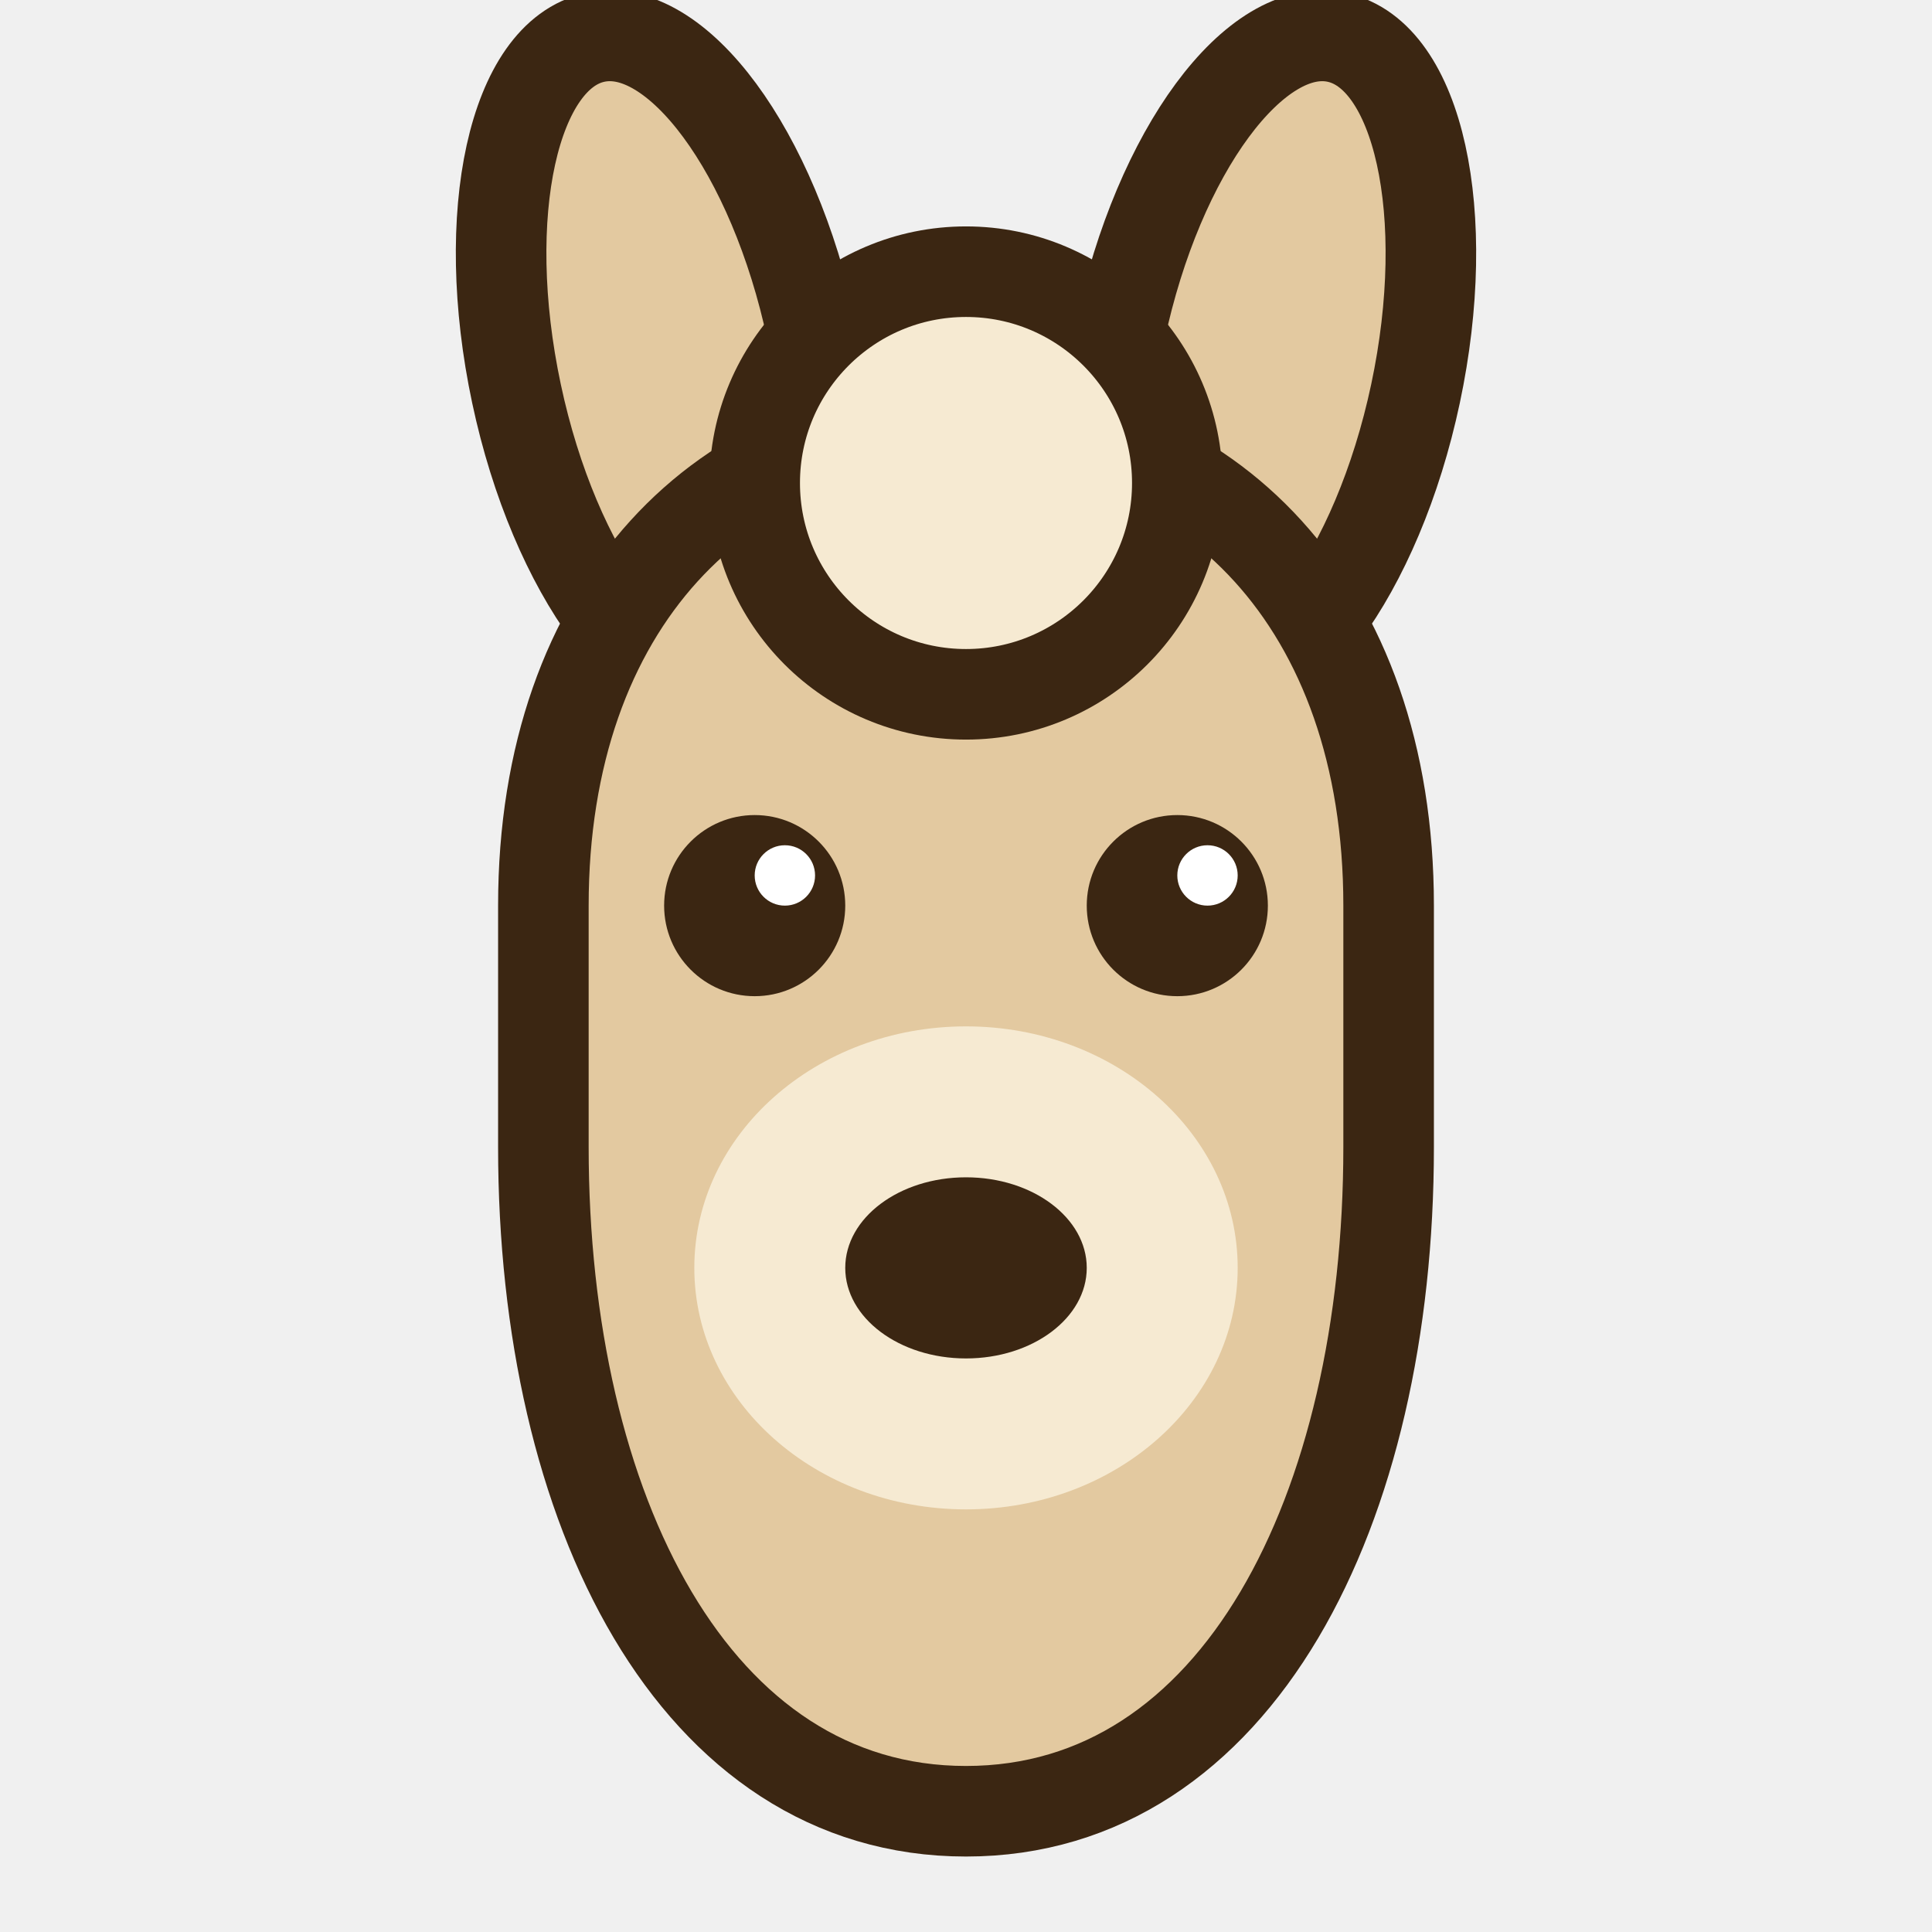
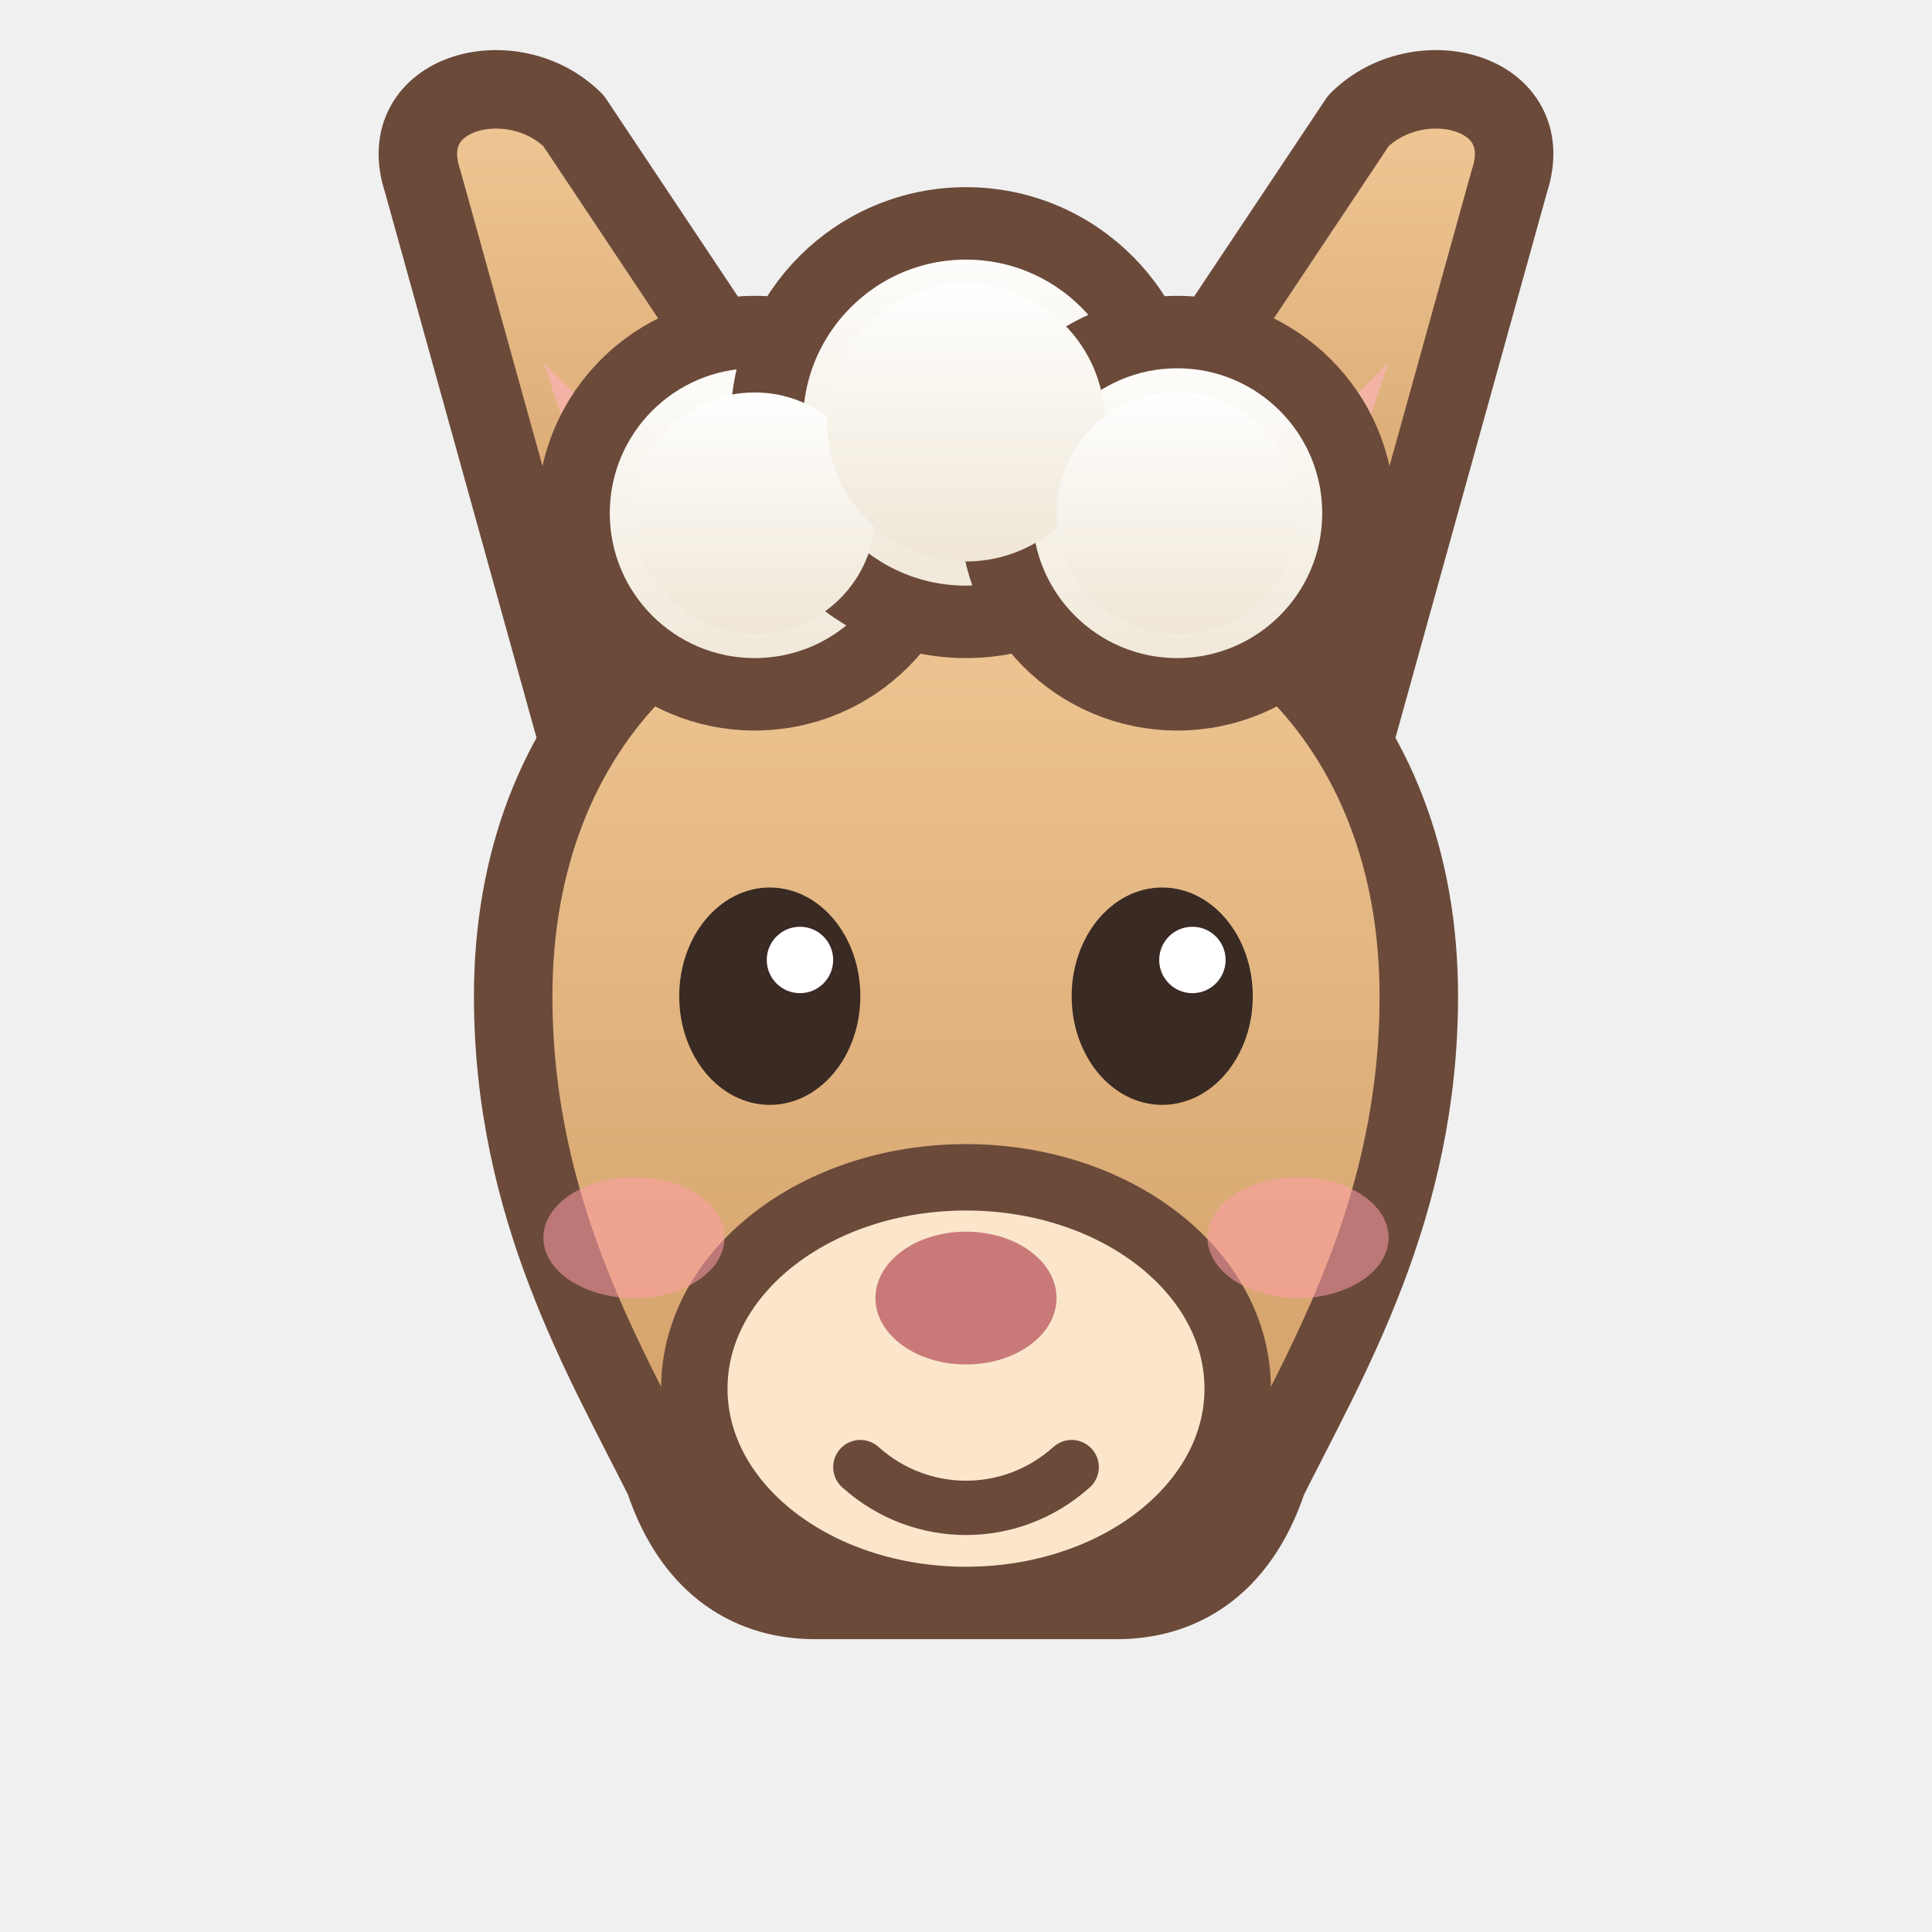
<svg xmlns="http://www.w3.org/2000/svg" viewBox="0 0 64 64" stroke-linejoin="round" stroke-linecap="round">
-   <ellipse cx="22" cy="12" rx="5" ry="11" transform="rotate(-12 22 12)" fill="#e3c9a0" stroke="#3b2612" stroke-width="3" />
-   <ellipse cx="42" cy="12" rx="5" ry="11" transform="rotate(12 42 12)" fill="#e3c9a0" stroke="#3b2612" stroke-width="3" />
-   <path d="M18 30c0-10 6-16 14-16s14 6 14 16v8c0 12-5 22-14 22s-14-10-14-22z" fill="#e3c9a0" stroke="#3b2612" stroke-width="3" />
-   <circle cx="32" cy="16" r="7" fill="#f6ead2" stroke="#3b2612" stroke-width="3" />
-   <ellipse cx="32" cy="42" rx="9" ry="8" fill="#f6ead2" />
-   <circle cx="25" cy="30" r="3" fill="#3b2612" />
-   <circle cx="39" cy="30" r="3" fill="#3b2612" />
-   <circle cx="26" cy="29" r="1" fill="#fff" />
-   <circle cx="40" cy="29" r="1" fill="#fff" />
-   <ellipse cx="32" cy="42" rx="4" ry="3" fill="#3b2612" />
+   <defs>
+     <linearGradient id="eL" x1="0" y1="0" x2="0" y2="1">
+       <stop offset="0" stop-color="#f0c896" />
+       <stop offset="1" stop-color="#cf9a62" />
+     </linearGradient>
+     <linearGradient id="eLw" x1="0" y1="0" x2="0" y2="1">
+       <stop offset="0" stop-color="#fff" />
+       <stop offset="1" stop-color="#efe6d6" />
+     </linearGradient>
+   </defs>
+   <g stroke="#6b4a3a" stroke-width="2.6">
+     <path d="M19 24L14 6c-1-3 3-4 5-2l8 12zM45 24l5-18c1-3-3-4-5-2l-8 12z" fill="url(#eL)" />
+     <path d="M21 21l-3-9 6 6zM43 21l3-9-6 6z" fill="#f2b3a4" stroke="none" />
+     <path d="M32 18c-9 0-15 6-15 15 0 7 3 12 5 16 1 3 3 4 5 4h10c2 0 4-1 5-4 2-4 5-9 5-16 0-9-6-15-15-15z" fill="url(#eL)" />
+   </g>
+   <g fill="url(#eLw)" stroke="#6b4a3a" stroke-width="2.4">
+     <circle cx="25" cy="17" r="6" />
+     <circle cx="32" cy="14" r="6.6" />
+     <circle cx="39" cy="17" r="6" />
+   </g>
+   <circle cx="25" cy="17" r="4" fill="url(#eLw)" />
+   <circle cx="32" cy="14" r="4.6" fill="url(#eLw)" />
+   <circle cx="39" cy="17" r="4" fill="url(#eLw)" />
+   <ellipse cx="32" cy="46" rx="9" ry="7" fill="#fbe6cc" stroke="#6b4a3a" stroke-width="2.2" />
+   <ellipse cx="25.5" cy="33" rx="3" ry="3.6" fill="#3a2a24" />
+   <ellipse cx="38.5" cy="33" rx="3" ry="3.6" fill="#3a2a24" />
+   <circle cx="26.5" cy="31.8" r="1.1" fill="#fff" />
+   <circle cx="39.5" cy="31.8" r="1.1" fill="#fff" />
+   <ellipse cx="21" cy="41" rx="3" ry="2" fill="#ff9fa8" opacity=".55" />
+   <ellipse cx="43" cy="41" rx="3" ry="2" fill="#ff9fa8" opacity=".55" />
+   <ellipse cx="32" cy="43" rx="3" ry="2.2" fill="#c97a78" />
+   <path d="M28.5 48.6c2 1.8 5 1.8 7 0" fill="none" stroke="#6b4a3a" stroke-width="1.8" />
</svg>
